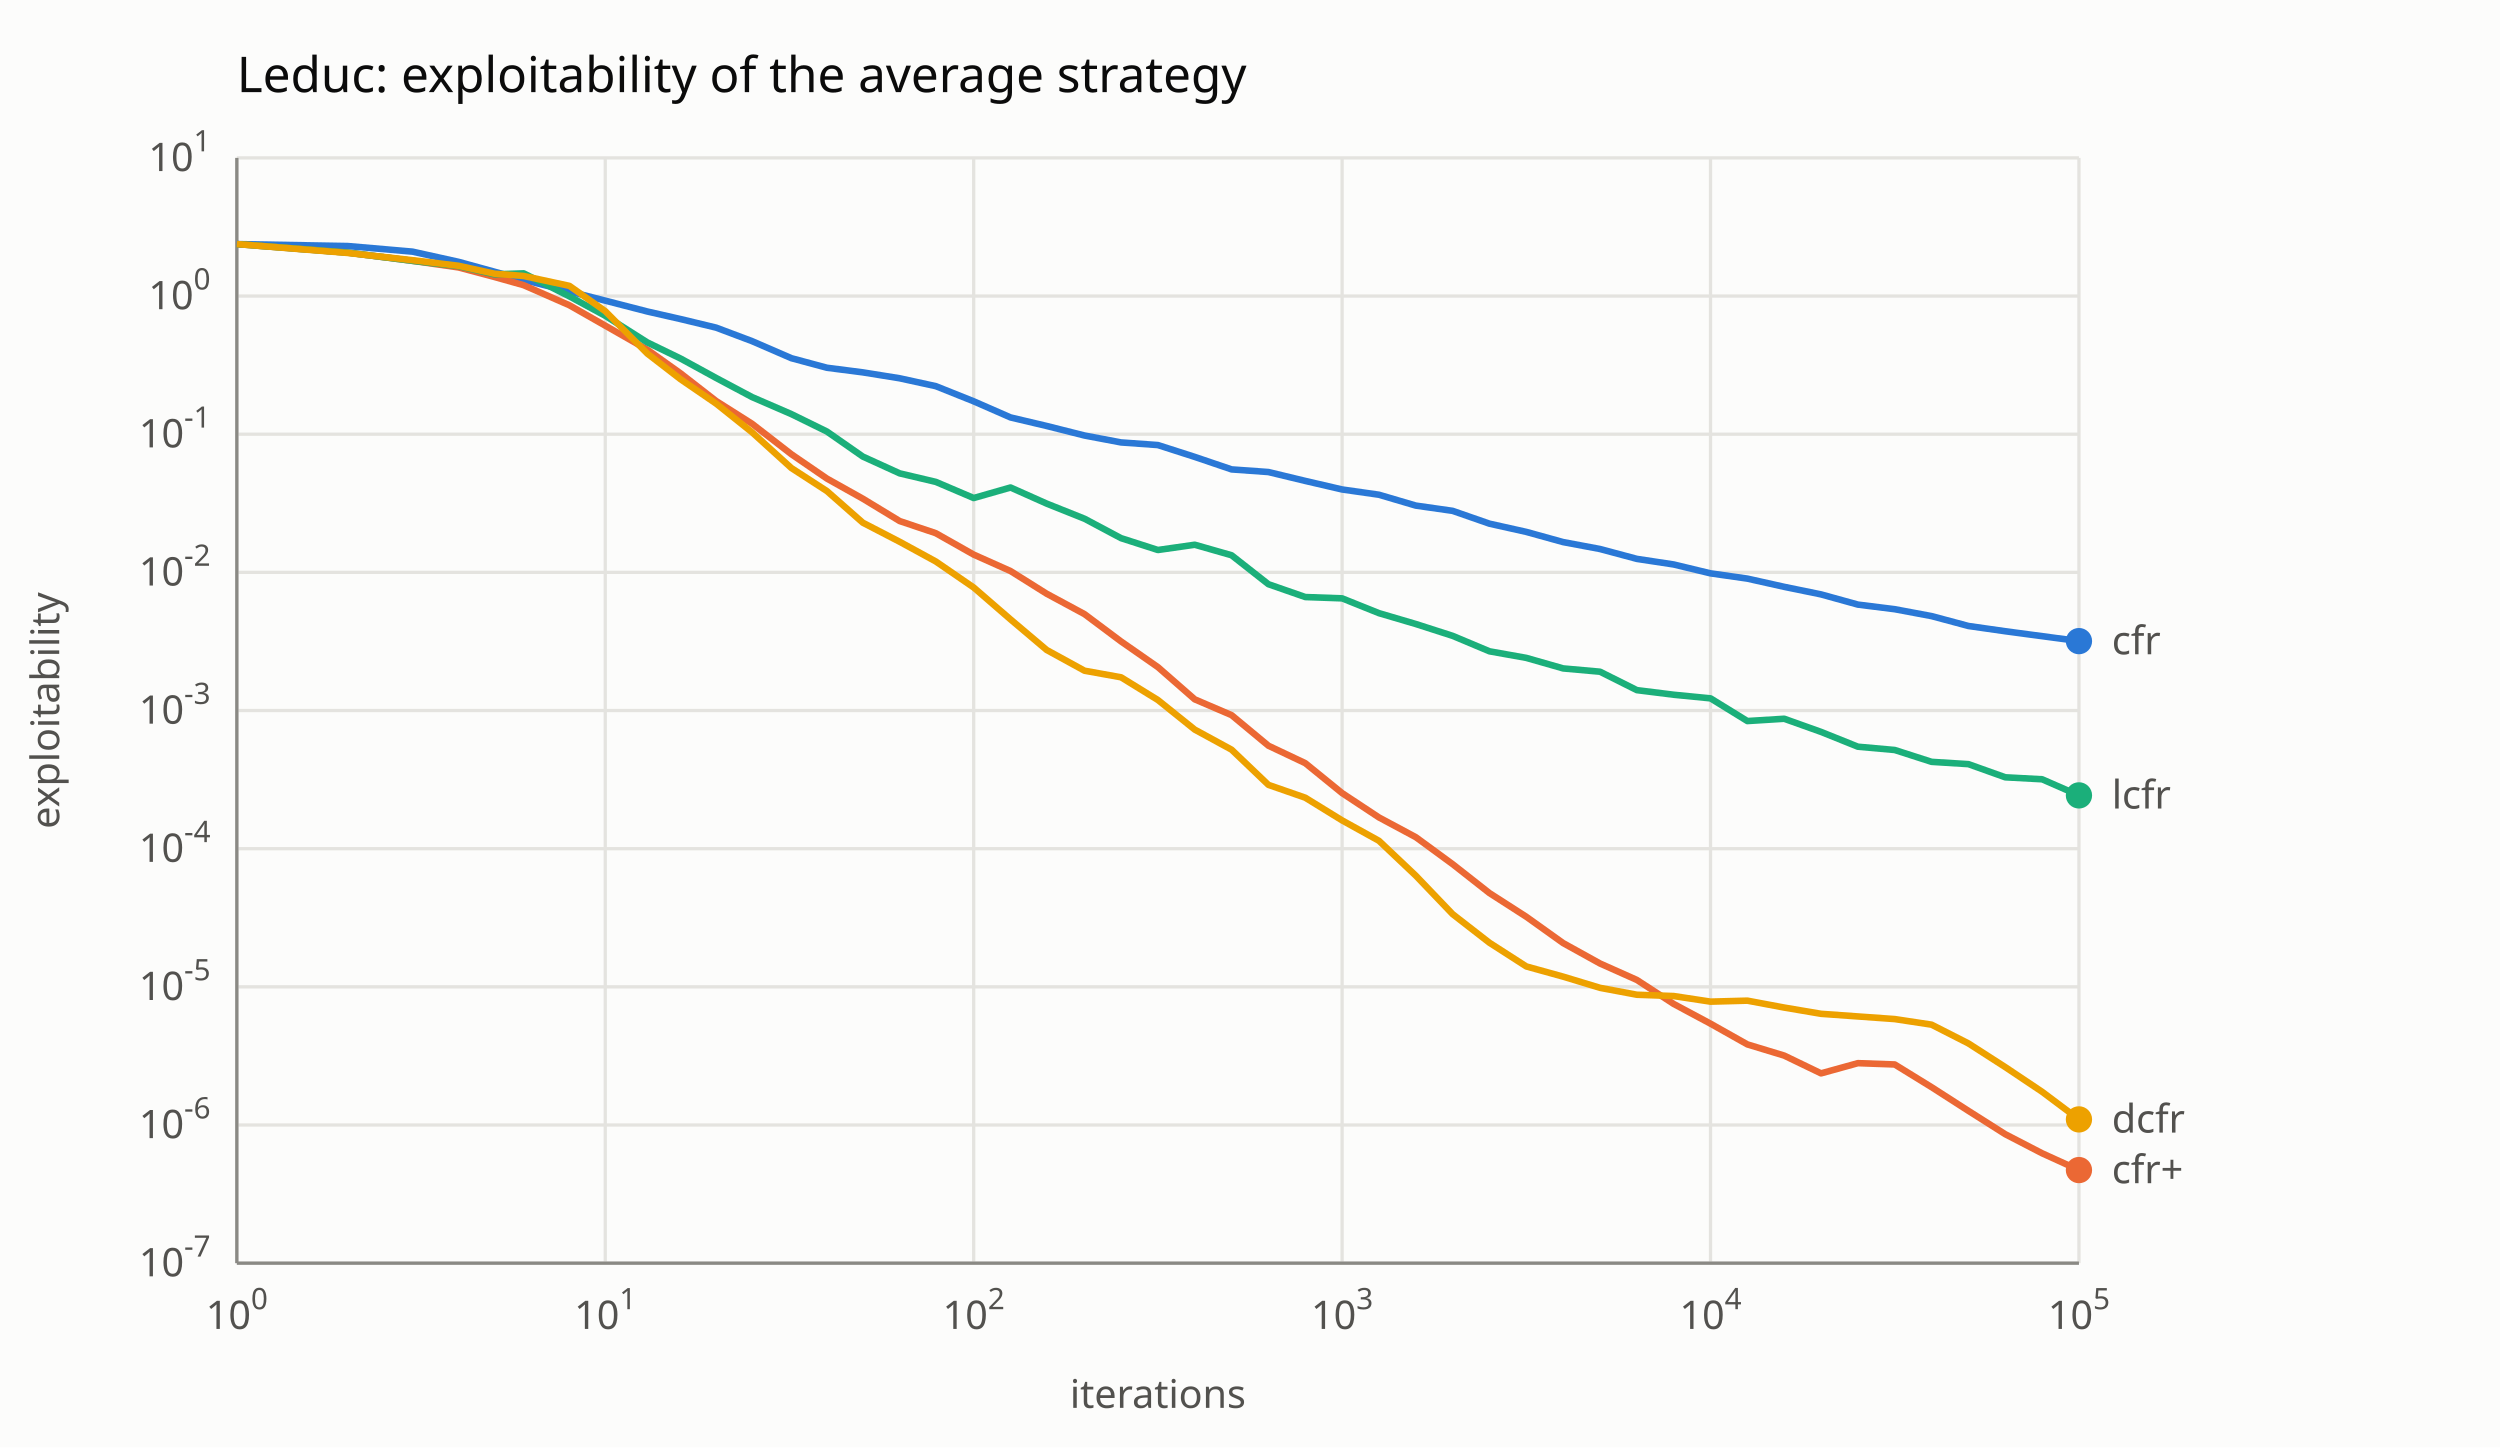
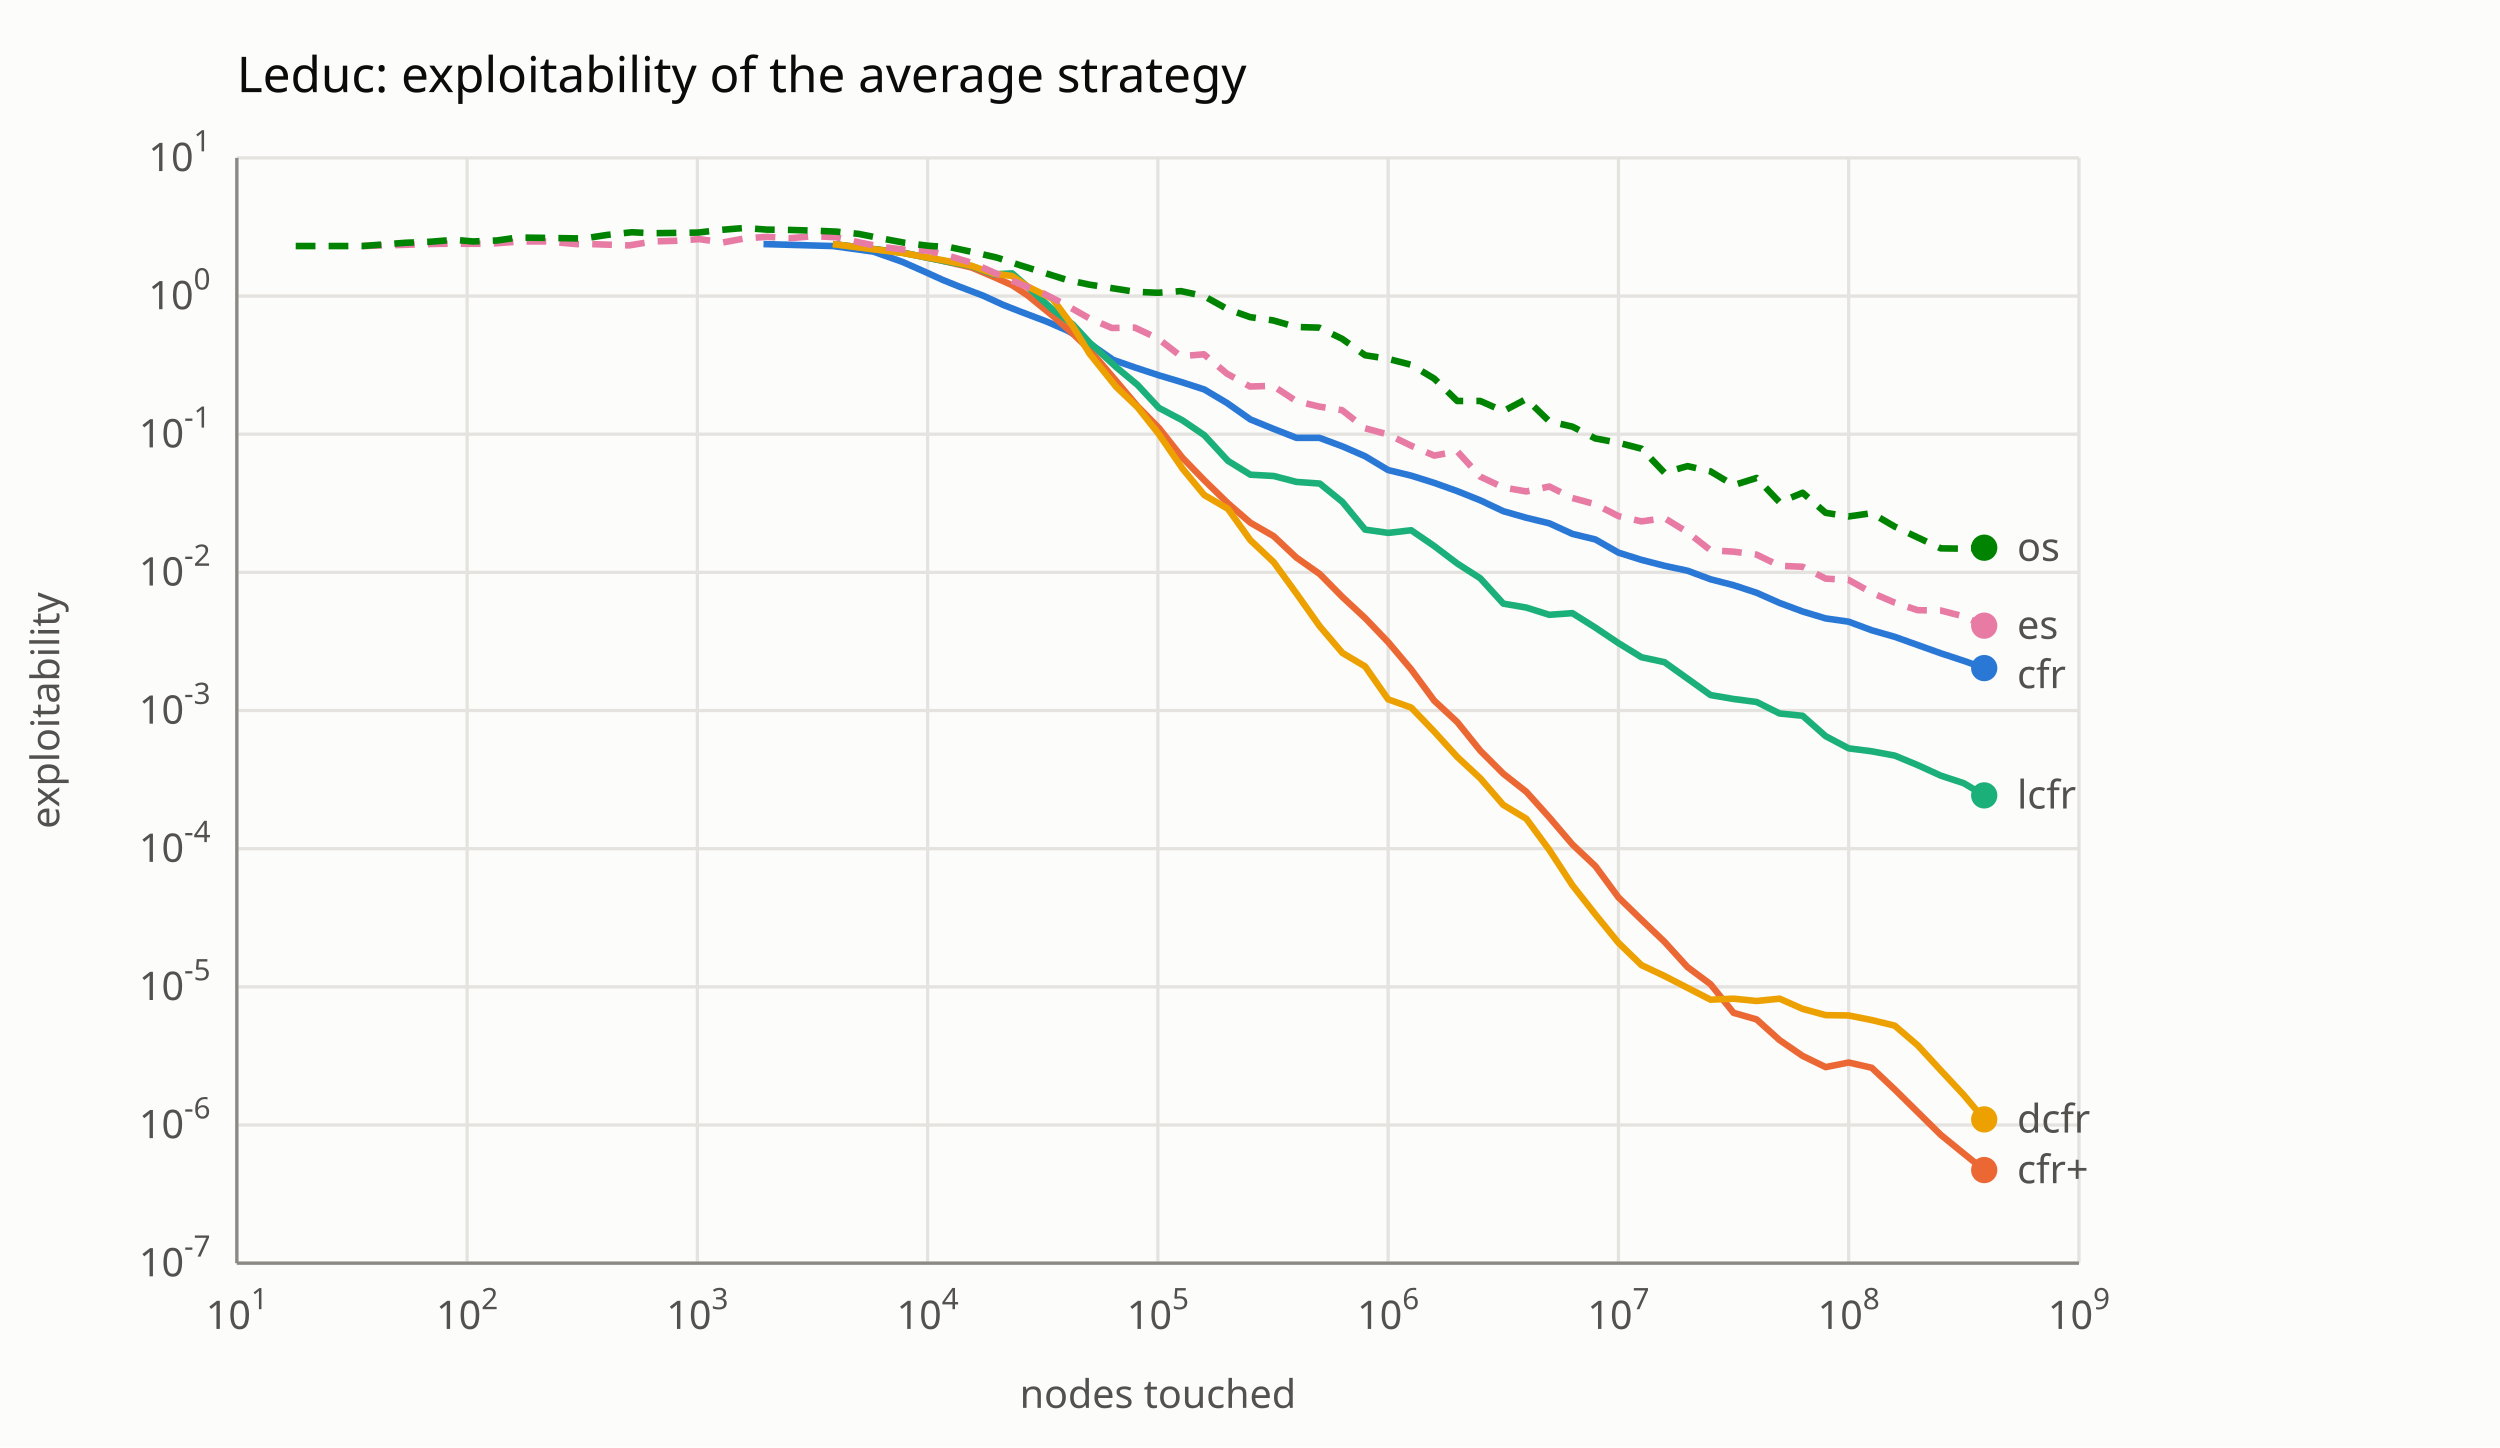
<svg xmlns="http://www.w3.org/2000/svg" viewBox="0 0 760 440" width="760" height="440">
-   <style>text{font:12px system-ui,sans-serif;fill:#52514e}.title{font-size:15px;fill:#0b0b0b}.bg{fill:#fcfcfb}.grid{stroke:#e4e3df}.axis{stroke:#8a8984}.s0{stroke:#2a78d6}.d0{fill:#2a78d6}.s1{stroke:#eb6834}.d1{fill:#eb6834}.s2{stroke:#1baf7a}.d2{fill:#1baf7a}.s3{stroke:#eda100}.d3{fill:#eda100}@media (prefers-color-scheme:dark){text{fill:#c3c2b7}.title{fill:#f0efec}.bg{fill:#1a1a19}.grid{stroke:#33332f}.axis{stroke:#6b6a65}.s0{stroke:#3987e5}.d0{fill:#3987e5}.s1{stroke:#d95926}.d1{fill:#d95926}.s2{stroke:#199e70}.d2{fill:#199e70}.s3{stroke:#c98500}.d3{fill:#c98500}}</style>
+   <style>text{font:12px system-ui,sans-serif;fill:#52514e}.title{font-size:15px;fill:#0b0b0b}.bg{fill:#fcfcfb}.grid{stroke:#e4e3df}.axis{stroke:#8a8984}.s0{stroke:#2a78d6}.d0{fill:#2a78d6}.s1{stroke:#eb6834}.d1{fill:#eb6834}.s2{stroke:#1baf7a}.d2{fill:#1baf7a}.s3{stroke:#eda100}.d3{fill:#eda100}.s4{stroke:#e87ba4}.d4{fill:#e87ba4}.s5{stroke:#008300}.d5{fill:#008300}@media (prefers-color-scheme:dark){text{fill:#c3c2b7}.title{fill:#f0efec}.bg{fill:#1a1a19}.grid{stroke:#33332f}.axis{stroke:#6b6a65}.s0{stroke:#3987e5}.d0{fill:#3987e5}.s1{stroke:#d95926}.d1{fill:#d95926}.s2{stroke:#199e70}.d2{fill:#199e70}.s3{stroke:#c98500}.d3{fill:#c98500}.s4{stroke:#d55181}.d4{fill:#d55181}.s5{stroke:#008300}.d5{fill:#008300}}</style>
  <rect class="bg" width="760" height="440" />
  <text class="title" x="72" y="28">Leduc: exploitability of the average strategy</text>
  <line class="grid" x1="72.0" y1="48" x2="72.0" y2="384" />
-   <text x="72.0" y="404" text-anchor="middle">10<tspan dy="-6" font-size="9">0</tspan>
+   <text x="72.0" y="404" text-anchor="middle">10<tspan dy="-6" font-size="9">1</tspan>
  </text>
-   <line class="grid" x1="184.0" y1="48" x2="184.0" y2="384" />
-   <text x="184.0" y="404" text-anchor="middle">10<tspan dy="-6" font-size="9">1</tspan>
+   <line class="grid" x1="142.0" y1="48" x2="142.0" y2="384" />
+   <text x="142.0" y="404" text-anchor="middle">10<tspan dy="-6" font-size="9">2</tspan>
  </text>
-   <line class="grid" x1="296.0" y1="48" x2="296.0" y2="384" />
-   <text x="296.0" y="404" text-anchor="middle">10<tspan dy="-6" font-size="9">2</tspan>
+   <line class="grid" x1="212.0" y1="48" x2="212.0" y2="384" />
+   <text x="212.0" y="404" text-anchor="middle">10<tspan dy="-6" font-size="9">3</tspan>
  </text>
-   <line class="grid" x1="408.0" y1="48" x2="408.0" y2="384" />
-   <text x="408.0" y="404" text-anchor="middle">10<tspan dy="-6" font-size="9">3</tspan>
+   <line class="grid" x1="282.0" y1="48" x2="282.0" y2="384" />
+   <text x="282.0" y="404" text-anchor="middle">10<tspan dy="-6" font-size="9">4</tspan>
  </text>
-   <line class="grid" x1="520.0" y1="48" x2="520.0" y2="384" />
-   <text x="520.0" y="404" text-anchor="middle">10<tspan dy="-6" font-size="9">4</tspan>
+   <line class="grid" x1="352.0" y1="48" x2="352.0" y2="384" />
+   <text x="352.0" y="404" text-anchor="middle">10<tspan dy="-6" font-size="9">5</tspan>
+   </text>
+   <line class="grid" x1="422.0" y1="48" x2="422.0" y2="384" />
+   <text x="422.0" y="404" text-anchor="middle">10<tspan dy="-6" font-size="9">6</tspan>
+   </text>
+   <line class="grid" x1="492.0" y1="48" x2="492.0" y2="384" />
+   <text x="492.0" y="404" text-anchor="middle">10<tspan dy="-6" font-size="9">7</tspan>
+   </text>
+   <line class="grid" x1="562.0" y1="48" x2="562.0" y2="384" />
+   <text x="562.0" y="404" text-anchor="middle">10<tspan dy="-6" font-size="9">8</tspan>
  </text>
  <line class="grid" x1="632.0" y1="48" x2="632.0" y2="384" />
-   <text x="632.0" y="404" text-anchor="middle">10<tspan dy="-6" font-size="9">5</tspan>
+   <text x="632.0" y="404" text-anchor="middle">10<tspan dy="-6" font-size="9">9</tspan>
  </text>
  <line class="grid" x1="72" y1="384.0" x2="632" y2="384.0" />
  <text x="64" y="388.0" text-anchor="end">10<tspan dy="-6" font-size="9">-7</tspan>
  </text>
  <line class="grid" x1="72" y1="342.0" x2="632" y2="342.0" />
  <text x="64" y="346.0" text-anchor="end">10<tspan dy="-6" font-size="9">-6</tspan>
  </text>
  <line class="grid" x1="72" y1="300.0" x2="632" y2="300.0" />
  <text x="64" y="304.0" text-anchor="end">10<tspan dy="-6" font-size="9">-5</tspan>
  </text>
  <line class="grid" x1="72" y1="258.0" x2="632" y2="258.0" />
  <text x="64" y="262.0" text-anchor="end">10<tspan dy="-6" font-size="9">-4</tspan>
  </text>
  <line class="grid" x1="72" y1="216.0" x2="632" y2="216.0" />
  <text x="64" y="220.0" text-anchor="end">10<tspan dy="-6" font-size="9">-3</tspan>
  </text>
  <line class="grid" x1="72" y1="174.0" x2="632" y2="174.0" />
  <text x="64" y="178.0" text-anchor="end">10<tspan dy="-6" font-size="9">-2</tspan>
  </text>
  <line class="grid" x1="72" y1="132.0" x2="632" y2="132.0" />
  <text x="64" y="136.0" text-anchor="end">10<tspan dy="-6" font-size="9">-1</tspan>
  </text>
  <line class="grid" x1="72" y1="90.0" x2="632" y2="90.0" />
  <text x="64" y="94.0" text-anchor="end">10<tspan dy="-6" font-size="9">0</tspan>
  </text>
  <line class="grid" x1="72" y1="48.0" x2="632" y2="48.0" />
  <text x="64" y="52.0" text-anchor="end">10<tspan dy="-6" font-size="9">1</tspan>
  </text>
  <line class="axis" x1="72" y1="384" x2="632" y2="384" />
  <line class="axis" x1="72" y1="48" x2="72" y2="384" />
-   <text x="352" y="428" text-anchor="middle">iterations</text>
+   <text x="352" y="428" text-anchor="middle">nodes touched</text>
  <text transform="translate(18 216) rotate(-90)" text-anchor="middle">exploitability</text>
-   <polyline class="s0" fill="none" stroke-width="2" stroke-linejoin="round" points="72.0,74.2 105.7,74.8 125.4,76.5 139.4,79.6 150.3,82.6 159.2,85.1 173.1,88.6 184.0,91.4 196.8,94.7 206.9,97.0 217.7,99.6 228.6,103.7 240.6,108.9 251.4,111.8 262.3,113.2 273.5,115.0 284.5,117.4 296.0,122.0 307.2,126.9 318.2,129.5 329.7,132.4 340.8,134.5 352.0,135.3 363.2,138.9 374.4,142.7 385.6,143.5 396.8,146.2 408.0,148.8 419.2,150.4 430.4,153.7 441.6,155.3 452.8,159.2 464.0,161.7 475.2,164.8 486.4,166.9 497.6,169.9 508.8,171.6 520.0,174.3 531.2,175.9 542.4,178.4 553.6,180.7 564.8,183.8 576.0,185.2 587.2,187.3 598.4,190.3 609.6,191.9 620.8,193.4 632.0,194.9 " />
-   <polyline class="s1" fill="none" stroke-width="2" stroke-linejoin="round" points="72.0,74.2 105.7,76.8 125.4,79.3 139.4,81.3 150.3,84.2 159.2,86.7 173.1,92.8 184.0,99.0 196.8,106.3 206.9,113.5 217.7,121.9 228.6,128.8 240.6,138.1 251.4,145.5 262.3,151.6 273.5,158.4 284.5,162.1 296.0,168.6 307.2,173.6 318.2,180.5 329.7,186.7 340.8,195.0 352.0,202.8 363.2,212.6 374.4,217.4 385.6,226.7 396.8,232.0 408.0,241.1 419.2,248.5 430.4,254.5 441.6,262.7 452.8,271.5 464.0,278.7 475.2,286.7 486.4,292.9 497.6,297.9 508.8,305.2 520.0,311.2 531.2,317.5 542.4,320.9 553.6,326.3 564.8,323.2 576.0,323.6 587.2,330.5 598.4,337.7 609.6,344.8 620.8,350.6 632.0,355.7 " />
-   <polyline class="s2" fill="none" stroke-width="2" stroke-linejoin="round" points="72.0,74.2 105.7,76.8 125.4,79.3 139.4,80.9 150.3,83.4 159.2,83.1 173.1,90.1 184.0,96.0 196.8,104.1 206.9,109.0 217.7,114.9 228.6,120.7 240.6,125.9 251.4,131.2 262.3,138.8 273.5,143.9 284.5,146.5 296.0,151.4 307.2,148.2 318.2,153.1 329.7,157.7 340.8,163.6 352.0,167.2 363.2,165.6 374.4,168.8 385.6,177.6 396.8,181.5 408.0,181.9 419.2,186.4 430.4,189.7 441.6,193.3 452.8,198.0 464.0,200.0 475.2,203.2 486.4,204.2 497.6,209.8 508.8,211.2 520.0,212.3 531.2,219.2 542.4,218.5 553.6,222.5 564.8,227.0 576.0,228.0 587.2,231.6 598.4,232.3 609.6,236.3 620.8,236.9 632.0,241.8 " />
-   <polyline class="s3" fill="none" stroke-width="2" stroke-linejoin="round" points="72.0,74.2 105.7,76.9 125.4,79.1 139.4,80.8 150.3,83.2 159.2,83.9 173.1,86.9 184.0,94.6 196.8,107.5 206.9,115.3 217.7,122.7 228.6,131.4 240.6,142.3 251.4,149.3 262.3,158.9 273.5,164.7 284.5,170.7 296.0,178.6 307.2,188.3 318.2,197.6 329.7,203.9 340.8,205.9 352.0,212.8 363.2,221.8 374.4,227.9 385.6,238.6 396.8,242.5 408.0,249.4 419.2,255.6 430.4,266.2 441.6,277.9 452.8,286.6 464.0,293.8 475.2,296.9 486.4,300.3 497.6,302.4 508.8,302.8 520.0,304.5 531.2,304.2 542.4,306.3 553.6,308.2 564.8,309.0 576.0,309.8 587.2,311.5 598.4,317.2 609.6,324.4 620.8,331.9 632.0,340.3 " />
-   <circle class="d0" cx="632.0" cy="194.9" r="4" />
-   <text x="642.0" y="198.9">cfr</text>
-   <circle class="d2" cx="632.0" cy="241.8" r="4" />
-   <text x="642.0" y="245.8">lcfr</text>
-   <circle class="d3" cx="632.0" cy="340.3" r="4" />
-   <text x="642.0" y="344.3">dcfr</text>
-   <circle class="d1" cx="632.0" cy="355.7" r="4" />
-   <text x="642.0" y="359.7">cfr+</text>
+   <polyline class="s0" fill="none" stroke-width="2" stroke-linejoin="round" points="232.1,74.2 253.2,74.8 265.5,76.5 274.3,79.6 281.1,82.6 286.6,85.1 291.3,87.0 298.9,89.9 305.0,92.7 310.1,94.7 318.3,97.8 324.7,100.6 331.2,104.4 338.4,109.4 345.0,111.7 352.3,114.1 359.0,116.1 366.1,118.4 373.0,122.5 380.1,127.5 387.2,130.4 394.1,133.1 401.1,133.1 408.1,135.7 415.0,138.7 422.0,142.9 429.0,144.6 436.0,146.8 443.0,149.3 450.0,152.1 457.0,155.4 464.0,157.4 471.0,159.1 478.0,162.3 485.0,164.0 492.0,168.0 499.0,170.2 506.0,172.0 513.0,173.5 520.0,176.1 527.0,177.9 534.0,180.2 541.0,183.3 548.0,185.9 555.0,188.0 562.0,189.0 569.0,191.6 576.0,193.6 583.0,196.1 590.0,198.6 597.0,200.9 603.2,203.1 " />
+   <polyline class="s1" fill="none" stroke-width="2" stroke-linejoin="round" points="253.2,74.2 274.3,76.8 286.6,79.3 295.3,81.3 302.1,84.2 307.7,86.7 312.4,89.8 320.0,96.0 326.1,101.4 331.2,106.3 339.3,115.8 345.8,123.5 352.3,130.1 359.5,139.2 366.1,146.0 373.3,153.0 380.1,158.9 387.2,163.0 394.1,169.5 401.2,174.5 408.1,181.5 415.0,187.9 422.0,195.2 429.0,203.5 436.0,213.0 443.0,219.5 450.0,228.2 457.0,235.2 464.0,240.7 471.0,248.5 478.0,256.7 485.0,263.3 492.0,272.8 499.0,279.6 506.0,286.3 513.0,294.0 520.0,299.2 527.0,307.9 534.0,309.9 541.0,316.2 548.0,321.0 555.0,324.4 562.0,323.0 569.0,324.6 576.0,331.2 583.0,338.1 590.0,345.0 597.0,350.7 603.2,355.7 " />
+   <polyline class="s2" fill="none" stroke-width="2" stroke-linejoin="round" points="253.2,74.2 274.3,76.8 286.6,79.3 295.3,80.9 302.1,83.4 307.7,83.1 312.4,87.2 320.0,94.1 326.1,98.6 331.2,104.1 339.3,111.6 345.8,117.0 352.3,124.0 359.5,127.8 366.1,132.3 373.3,140.1 380.1,144.3 387.2,144.7 394.1,146.5 401.2,147.0 408.1,152.6 415.0,161.0 422.0,162.0 429.0,161.2 436.0,166.0 443.0,171.3 450.0,175.8 457.0,183.5 464.0,184.7 471.0,186.9 478.0,186.4 485.0,190.8 492.0,195.5 499.0,199.8 506.0,201.3 513.0,206.3 520.0,211.3 527.0,212.5 534.0,213.4 541.0,216.9 548.0,217.6 555.0,223.8 562.0,227.5 569.0,228.4 576.0,229.7 583.0,232.6 590.0,235.8 597.0,238.1 603.2,241.8 " />
+   <polyline class="s3" fill="none" stroke-width="2" stroke-linejoin="round" points="253.2,74.2 274.3,76.9 286.6,79.1 295.3,80.8 302.1,83.2 307.7,83.9 312.4,87.1 320.0,90.9 326.1,99.1 331.2,107.5 339.3,117.6 345.8,123.8 352.3,132.0 359.5,142.5 366.1,150.5 373.3,154.7 380.1,164.2 387.2,170.9 394.1,180.4 401.2,190.4 408.1,198.5 415.0,202.6 422.0,212.6 429.0,215.1 436.0,222.4 443.0,230.1 450.0,236.6 457.0,244.7 464.0,248.9 471.0,258.4 478.0,269.1 485.0,278.0 492.0,286.6 499.0,293.4 506.0,296.7 513.0,300.3 520.0,303.9 527.0,303.6 534.0,304.3 541.0,303.6 548.0,306.7 555.0,308.6 562.0,308.7 569.0,310.1 576.0,311.8 583.0,317.8 590.0,325.4 597.0,332.9 603.2,340.3 " />
+   <polyline class="s4" fill="none" stroke-width="2" stroke-linejoin="round" stroke-dasharray="6 4" points="110.1,74.8 134.1,74.1 149.0,74.1 158.3,73.4 166.1,73.4 175.2,74.2 179.5,74.2 185.5,74.4 191.3,74.6 198.5,73.4 205.4,73.2 212.6,72.7 219.8,73.7 226.3,72.5 233.1,72.0 240.3,72.4 247.2,71.8 254.1,72.1 261.3,73.7 268.2,75.1 275.1,75.9 282.1,76.2 289.1,78.0 296.0,80.1 303.1,83.3 310.0,86.3 317.0,89.1 324.0,92.7 331.0,96.7 338.0,99.7 345.0,99.6 352.0,102.9 359.0,108.3 366.0,107.7 373.0,113.6 380.0,117.5 387.0,117.3 394.0,121.9 401.0,123.6 408.0,124.7 415.0,130.2 422.0,132.1 429.0,135.5 436.0,138.5 443.0,137.2 450.0,144.9 457.0,148.2 464.0,149.4 471.0,147.9 478.0,151.4 485.0,153.3 492.0,156.9 499.0,158.5 506.0,157.5 513.0,161.8 520.0,167.3 527.0,167.7 534.0,168.6 541.0,172.0 548.0,172.3 555.0,175.9 562.0,176.3 569.0,180.2 576.0,183.2 583.0,185.5 590.0,185.6 597.0,187.4 603.2,190.2 " />
+   <polyline class="s5" fill="none" stroke-width="2" stroke-linejoin="round" stroke-dasharray="6 4" points="89.9,74.8 110.1,74.8 123.3,73.8 130.7,73.5 138.1,72.9 143.8,73.4 151.1,73.1 157.4,72.2 164.8,72.3 170.8,72.4 177.5,72.5 184.7,71.4 192.1,70.6 198.2,70.9 205.5,70.8 212.2,70.7 219.0,69.9 226.3,69.3 233.1,69.8 240.1,69.9 247.1,70.1 254.1,70.4 261.0,71.1 268.1,72.5 275.0,73.8 282.1,74.7 289.0,75.2 296.0,76.7 303.0,78.3 310.0,80.6 317.0,82.8 324.0,85.0 331.0,86.5 338.0,87.6 345.0,88.7 352.0,89.0 359.0,88.5 366.0,90.0 373.0,93.9 380.0,96.4 387.0,97.4 394.0,99.4 401.0,99.6 408.0,103.0 415.0,108.0 422.0,109.1 429.0,110.9 436.0,115.1 443.0,121.9 450.0,121.9 457.0,125.0 464.0,121.3 471.0,128.1 478.0,129.7 485.0,133.3 492.0,134.6 499.0,136.4 506.0,143.7 513.0,141.7 520.0,143.3 527.0,147.5 534.0,145.3 541.0,152.7 548.0,149.8 555.0,155.9 562.0,157.0 569.0,156.0 576.0,160.1 583.0,163.4 590.0,166.7 597.0,166.8 603.2,166.5 " />
+   <circle class="d5" cx="603.2" cy="166.5" r="4" />
+   <text x="613.2" y="170.5">os</text>
+   <circle class="d4" cx="603.2" cy="190.2" r="4" />
+   <text x="613.2" y="194.2">es</text>
+   <circle class="d0" cx="603.2" cy="203.1" r="4" />
+   <text x="613.2" y="209.2">cfr</text>
+   <circle class="d2" cx="603.2" cy="241.8" r="4" />
+   <text x="613.2" y="245.8">lcfr</text>
+   <circle class="d3" cx="603.2" cy="340.3" r="4" />
+   <text x="613.2" y="344.3">dcfr</text>
+   <circle class="d1" cx="603.2" cy="355.7" r="4" />
+   <text x="613.2" y="359.7">cfr+</text>
</svg>
